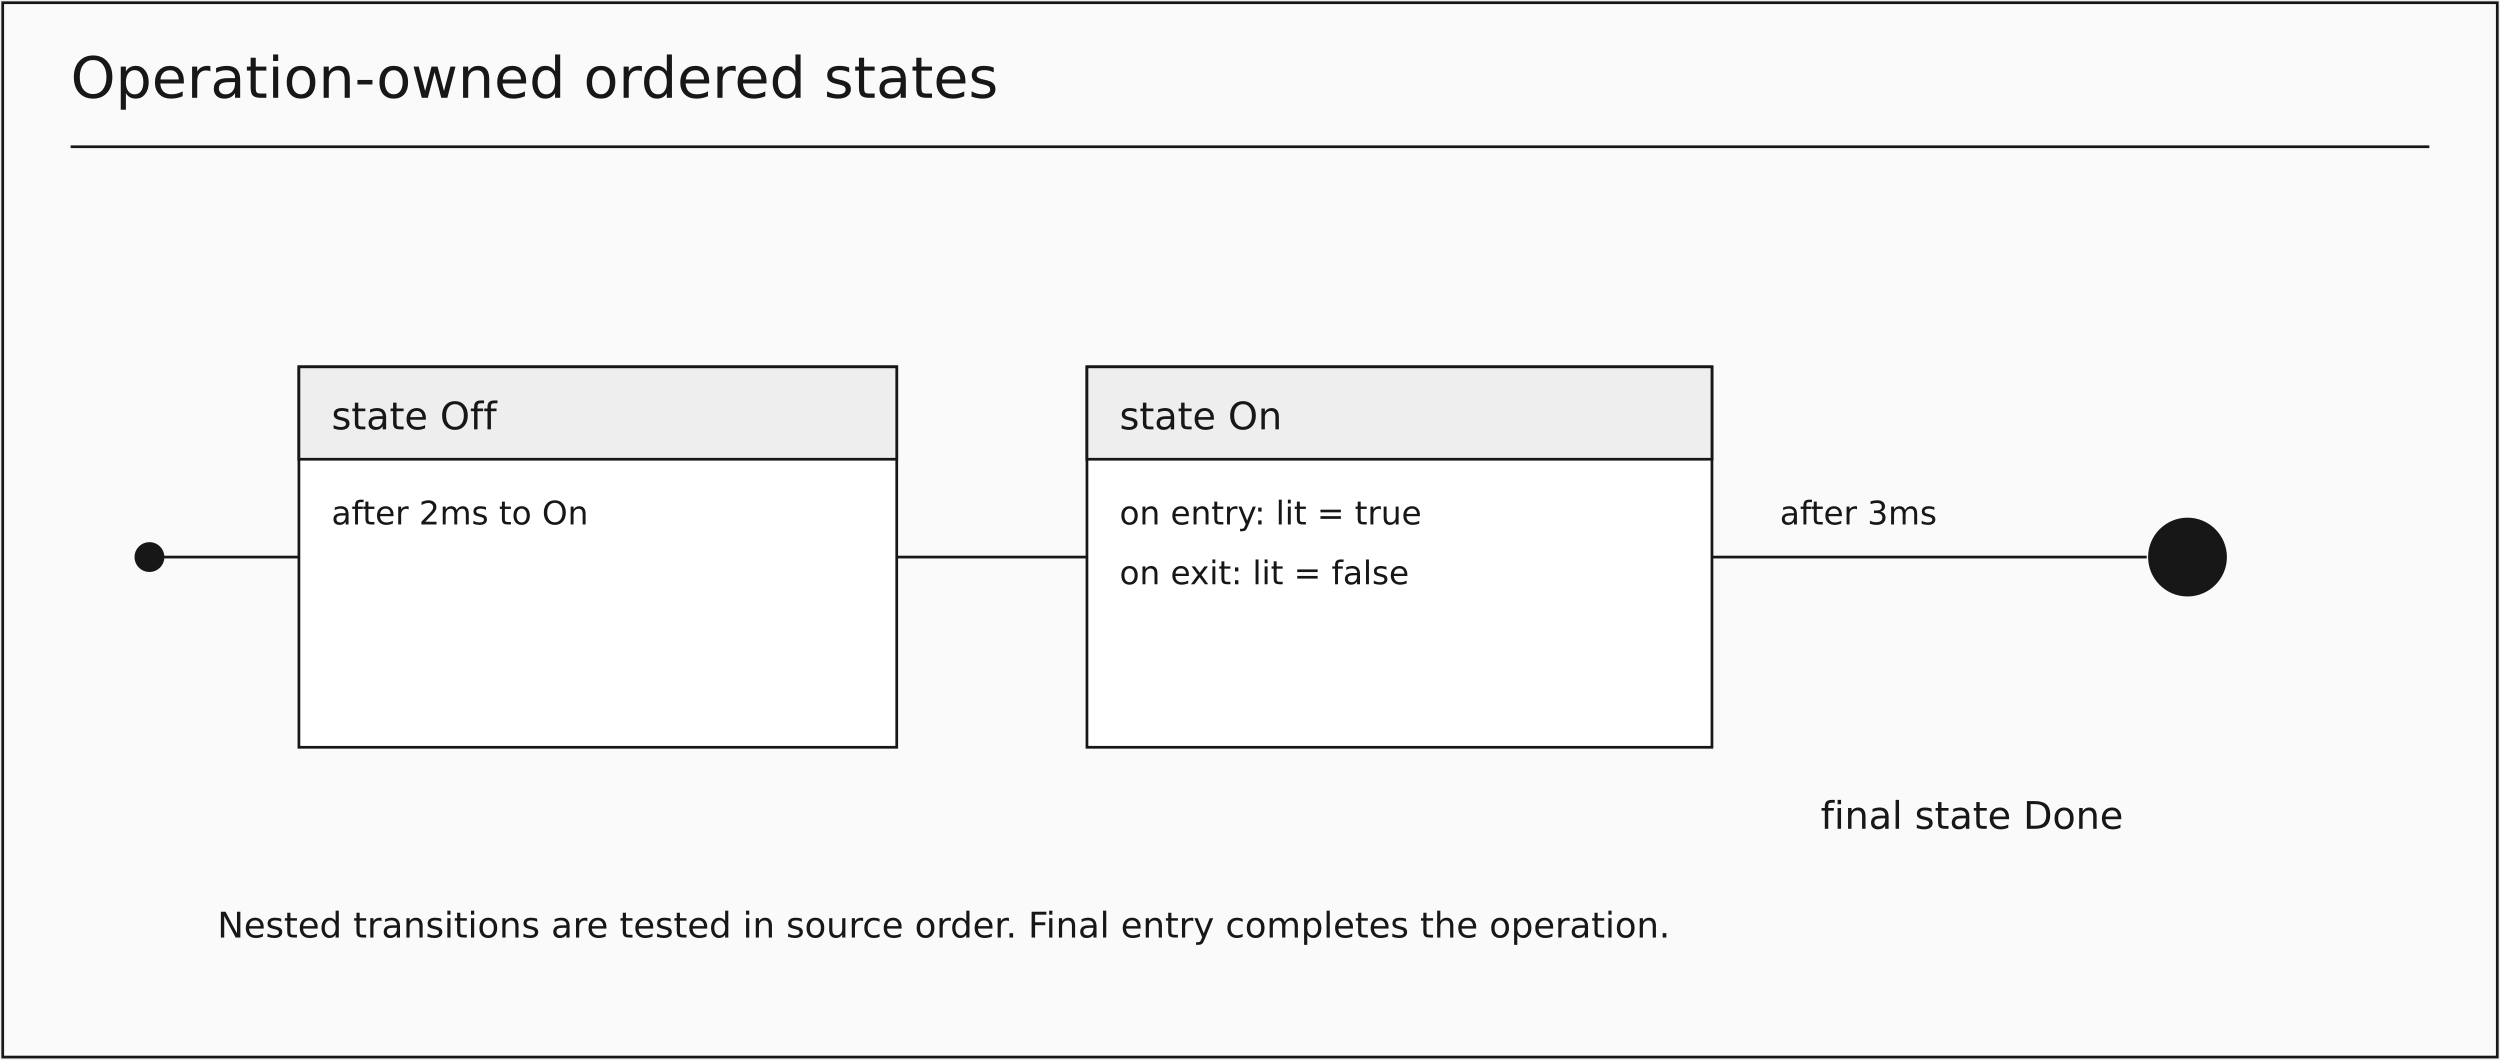
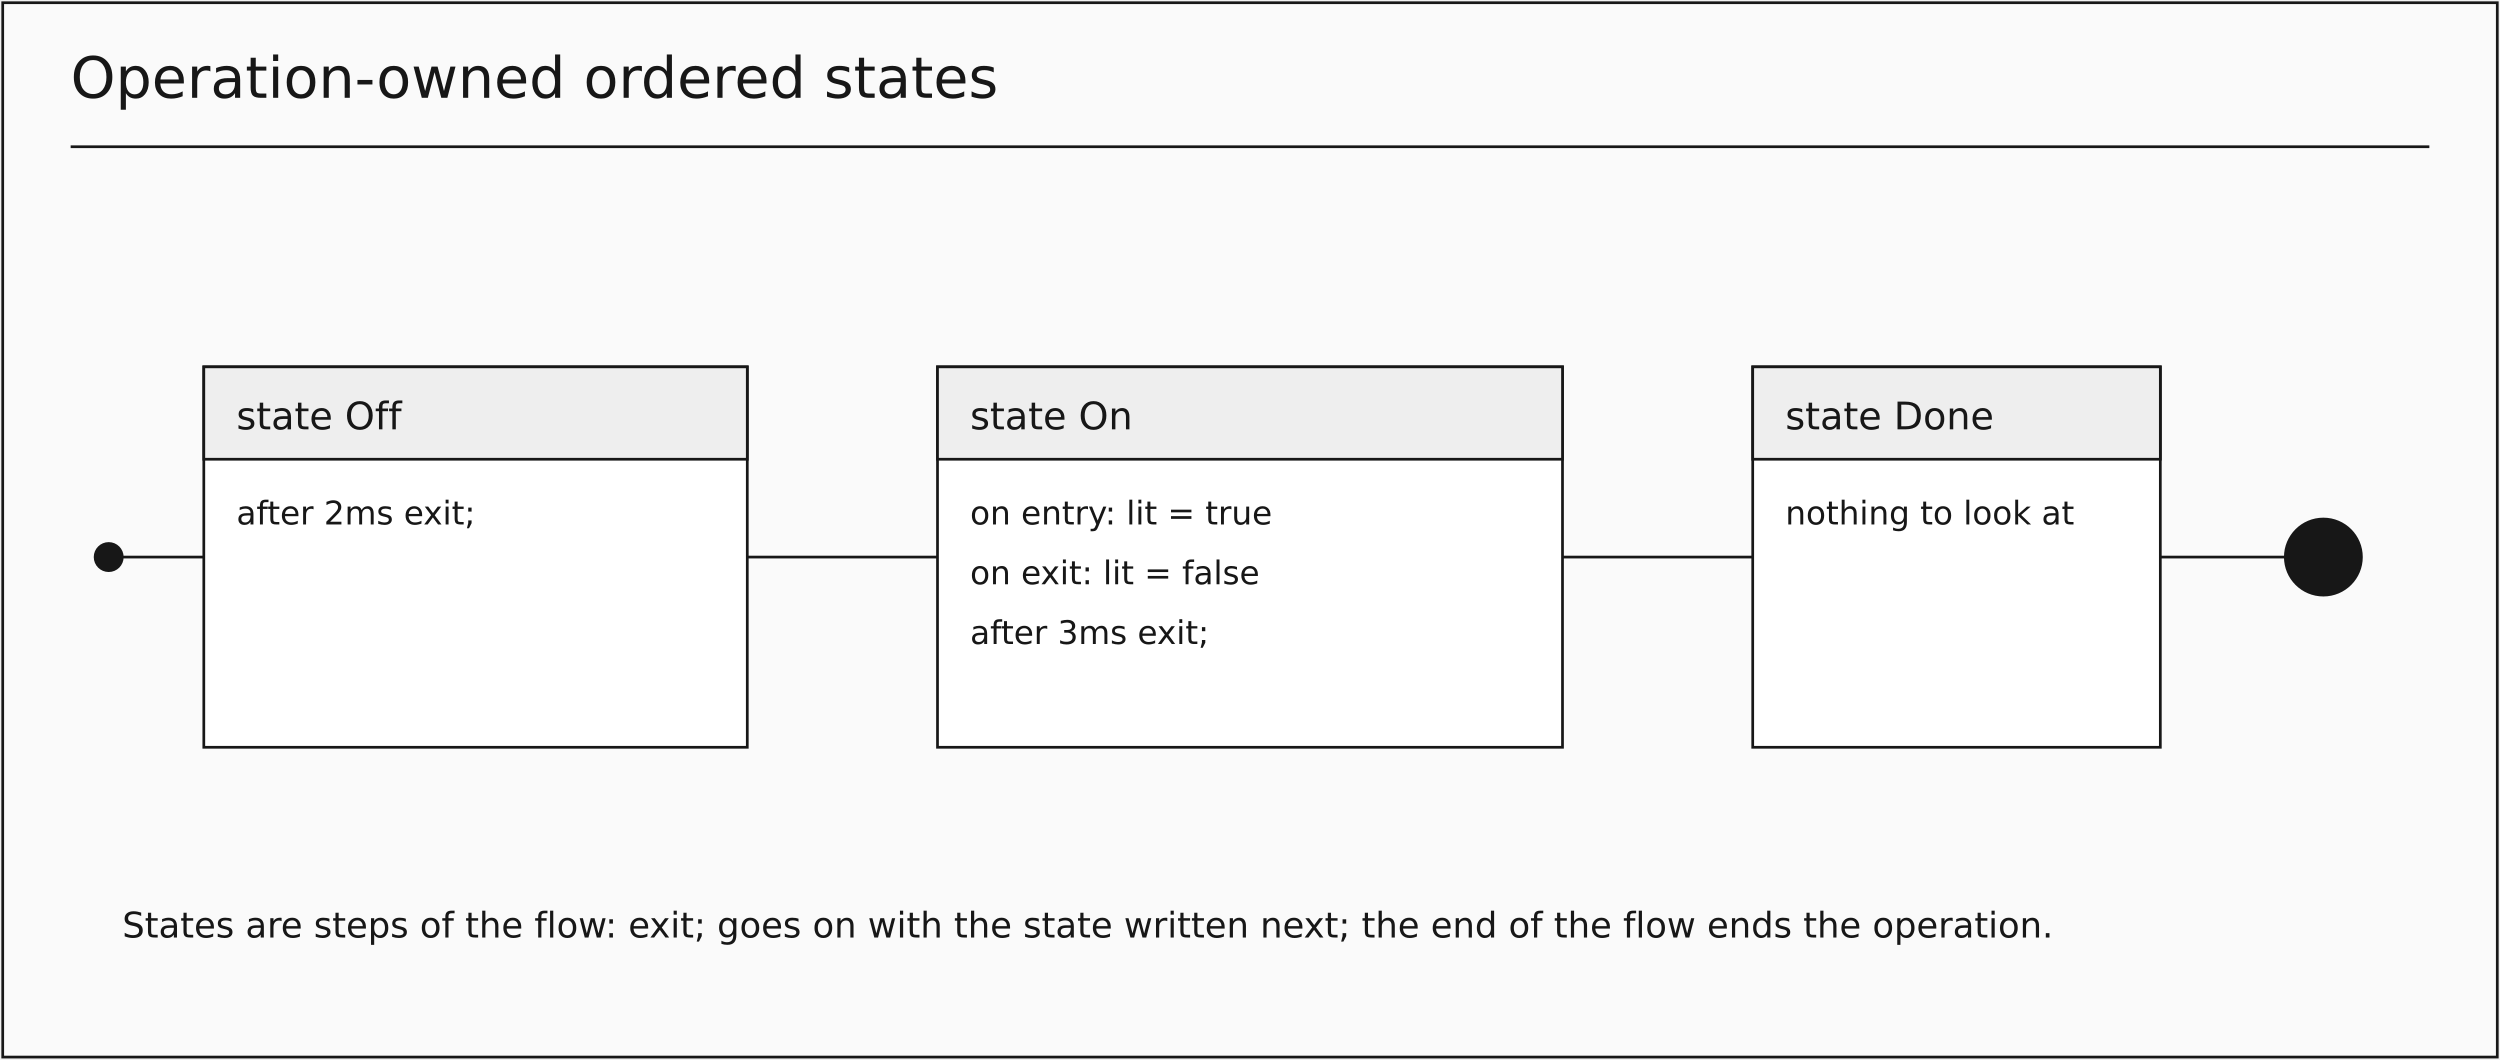
<svg xmlns="http://www.w3.org/2000/svg" viewBox="0 0 920 390" role="img">
  <rect x="1" y="1" width="918" height="388" fill="#fafafa" stroke="#171717" />
  <text x="26" y="36" font-family="DejaVu Sans, sans-serif" font-size="21" fill="#171717">Operation-owned ordered states</text>
  <line x1="26" y1="54" x2="894" y2="54" stroke="#171717" />
-   <ellipse cx="55.0" cy="205.0" rx="5.0" ry="5.0" fill="#171717" stroke="#171717" />
-   <rect x="110" y="135" width="220" height="140" fill="#ffffff" stroke="#171717" />
-   <rect x="110" y="135" width="220" height="34" fill="#eeeeee" stroke="#171717" />
-   <text x="122" y="158" font-family="DejaVu Sans, sans-serif" font-size="14" fill="#171717">state Off</text>
-   <text x="122" y="193" font-family="DejaVu Sans, sans-serif" font-size="12" fill="#171717">after 2ms to On</text>
-   <rect x="400" y="135" width="230" height="140" fill="#ffffff" stroke="#171717" />
-   <rect x="400" y="135" width="230" height="34" fill="#eeeeee" stroke="#171717" />
-   <text x="412" y="158" font-family="DejaVu Sans, sans-serif" font-size="14" fill="#171717">state On</text>
-   <text x="412" y="193" font-family="DejaVu Sans, sans-serif" font-size="12" fill="#171717">on entry: lit = true</text>
-   <text x="412" y="215" font-family="DejaVu Sans, sans-serif" font-size="12" fill="#171717">on exit: lit = false</text>
-   <ellipse cx="805.0" cy="205.0" rx="14.0" ry="14.0" fill="#171717" stroke="#171717" />
-   <line x1="60" y1="205" x2="110" y2="205" stroke="#171717" />
-   <line x1="330" y1="205" x2="400" y2="205" stroke="#171717" />
-   <line x1="630" y1="205" x2="790" y2="205" stroke="#171717" />
-   <text x="655.0" y="193.0" font-family="DejaVu Sans, sans-serif" font-size="12" fill="#171717">after 3ms</text>
-   <text x="670" y="305" font-family="DejaVu Sans, sans-serif" font-size="14" fill="#171717">final state Done</text>
-   <text x="80" y="345" font-family="DejaVu Sans, sans-serif" font-size="13" fill="#171717">Nested transitions are tested in source order. Final entry completes the operation.</text>
+   <ellipse cx="40.0" cy="205.0" rx="5.0" ry="5.0" fill="#171717" stroke="#171717" />
+   <rect x="75" y="135" width="200" height="140" fill="#ffffff" stroke="#171717" />
+   <rect x="75" y="135" width="200" height="34" fill="#eeeeee" stroke="#171717" />
+   <text x="87" y="158" font-family="DejaVu Sans, sans-serif" font-size="14" fill="#171717">state Off</text>
+   <text x="87" y="193" font-family="DejaVu Sans, sans-serif" font-size="12" fill="#171717">after 2ms exit;</text>
+   <rect x="345" y="135" width="230" height="140" fill="#ffffff" stroke="#171717" />
+   <rect x="345" y="135" width="230" height="34" fill="#eeeeee" stroke="#171717" />
+   <text x="357" y="158" font-family="DejaVu Sans, sans-serif" font-size="14" fill="#171717">state On</text>
+   <text x="357" y="193" font-family="DejaVu Sans, sans-serif" font-size="12" fill="#171717">on entry: lit = true</text>
+   <text x="357" y="215" font-family="DejaVu Sans, sans-serif" font-size="12" fill="#171717">on exit: lit = false</text>
+   <text x="357" y="237" font-family="DejaVu Sans, sans-serif" font-size="12" fill="#171717">after 3ms exit;</text>
+   <rect x="645" y="135" width="150" height="140" fill="#ffffff" stroke="#171717" />
+   <rect x="645" y="135" width="150" height="34" fill="#eeeeee" stroke="#171717" />
+   <text x="657" y="158" font-family="DejaVu Sans, sans-serif" font-size="14" fill="#171717">state Done</text>
+   <text x="657" y="193" font-family="DejaVu Sans, sans-serif" font-size="12" fill="#171717">nothing to look at</text>
+   <ellipse cx="855.0" cy="205.0" rx="14.0" ry="14.0" fill="#171717" stroke="#171717" />
+   <line x1="45" y1="205" x2="75" y2="205" stroke="#171717" />
+   <line x1="275" y1="205" x2="345" y2="205" stroke="#171717" />
+   <line x1="575" y1="205" x2="645" y2="205" stroke="#171717" />
+   <line x1="795" y1="205" x2="841" y2="205" stroke="#171717" />
+   <text x="45" y="345" font-family="DejaVu Sans, sans-serif" font-size="13" fill="#171717">States are steps of the flow: exit; goes on with the state written next; the end of the flow ends the operation.</text>
</svg>
